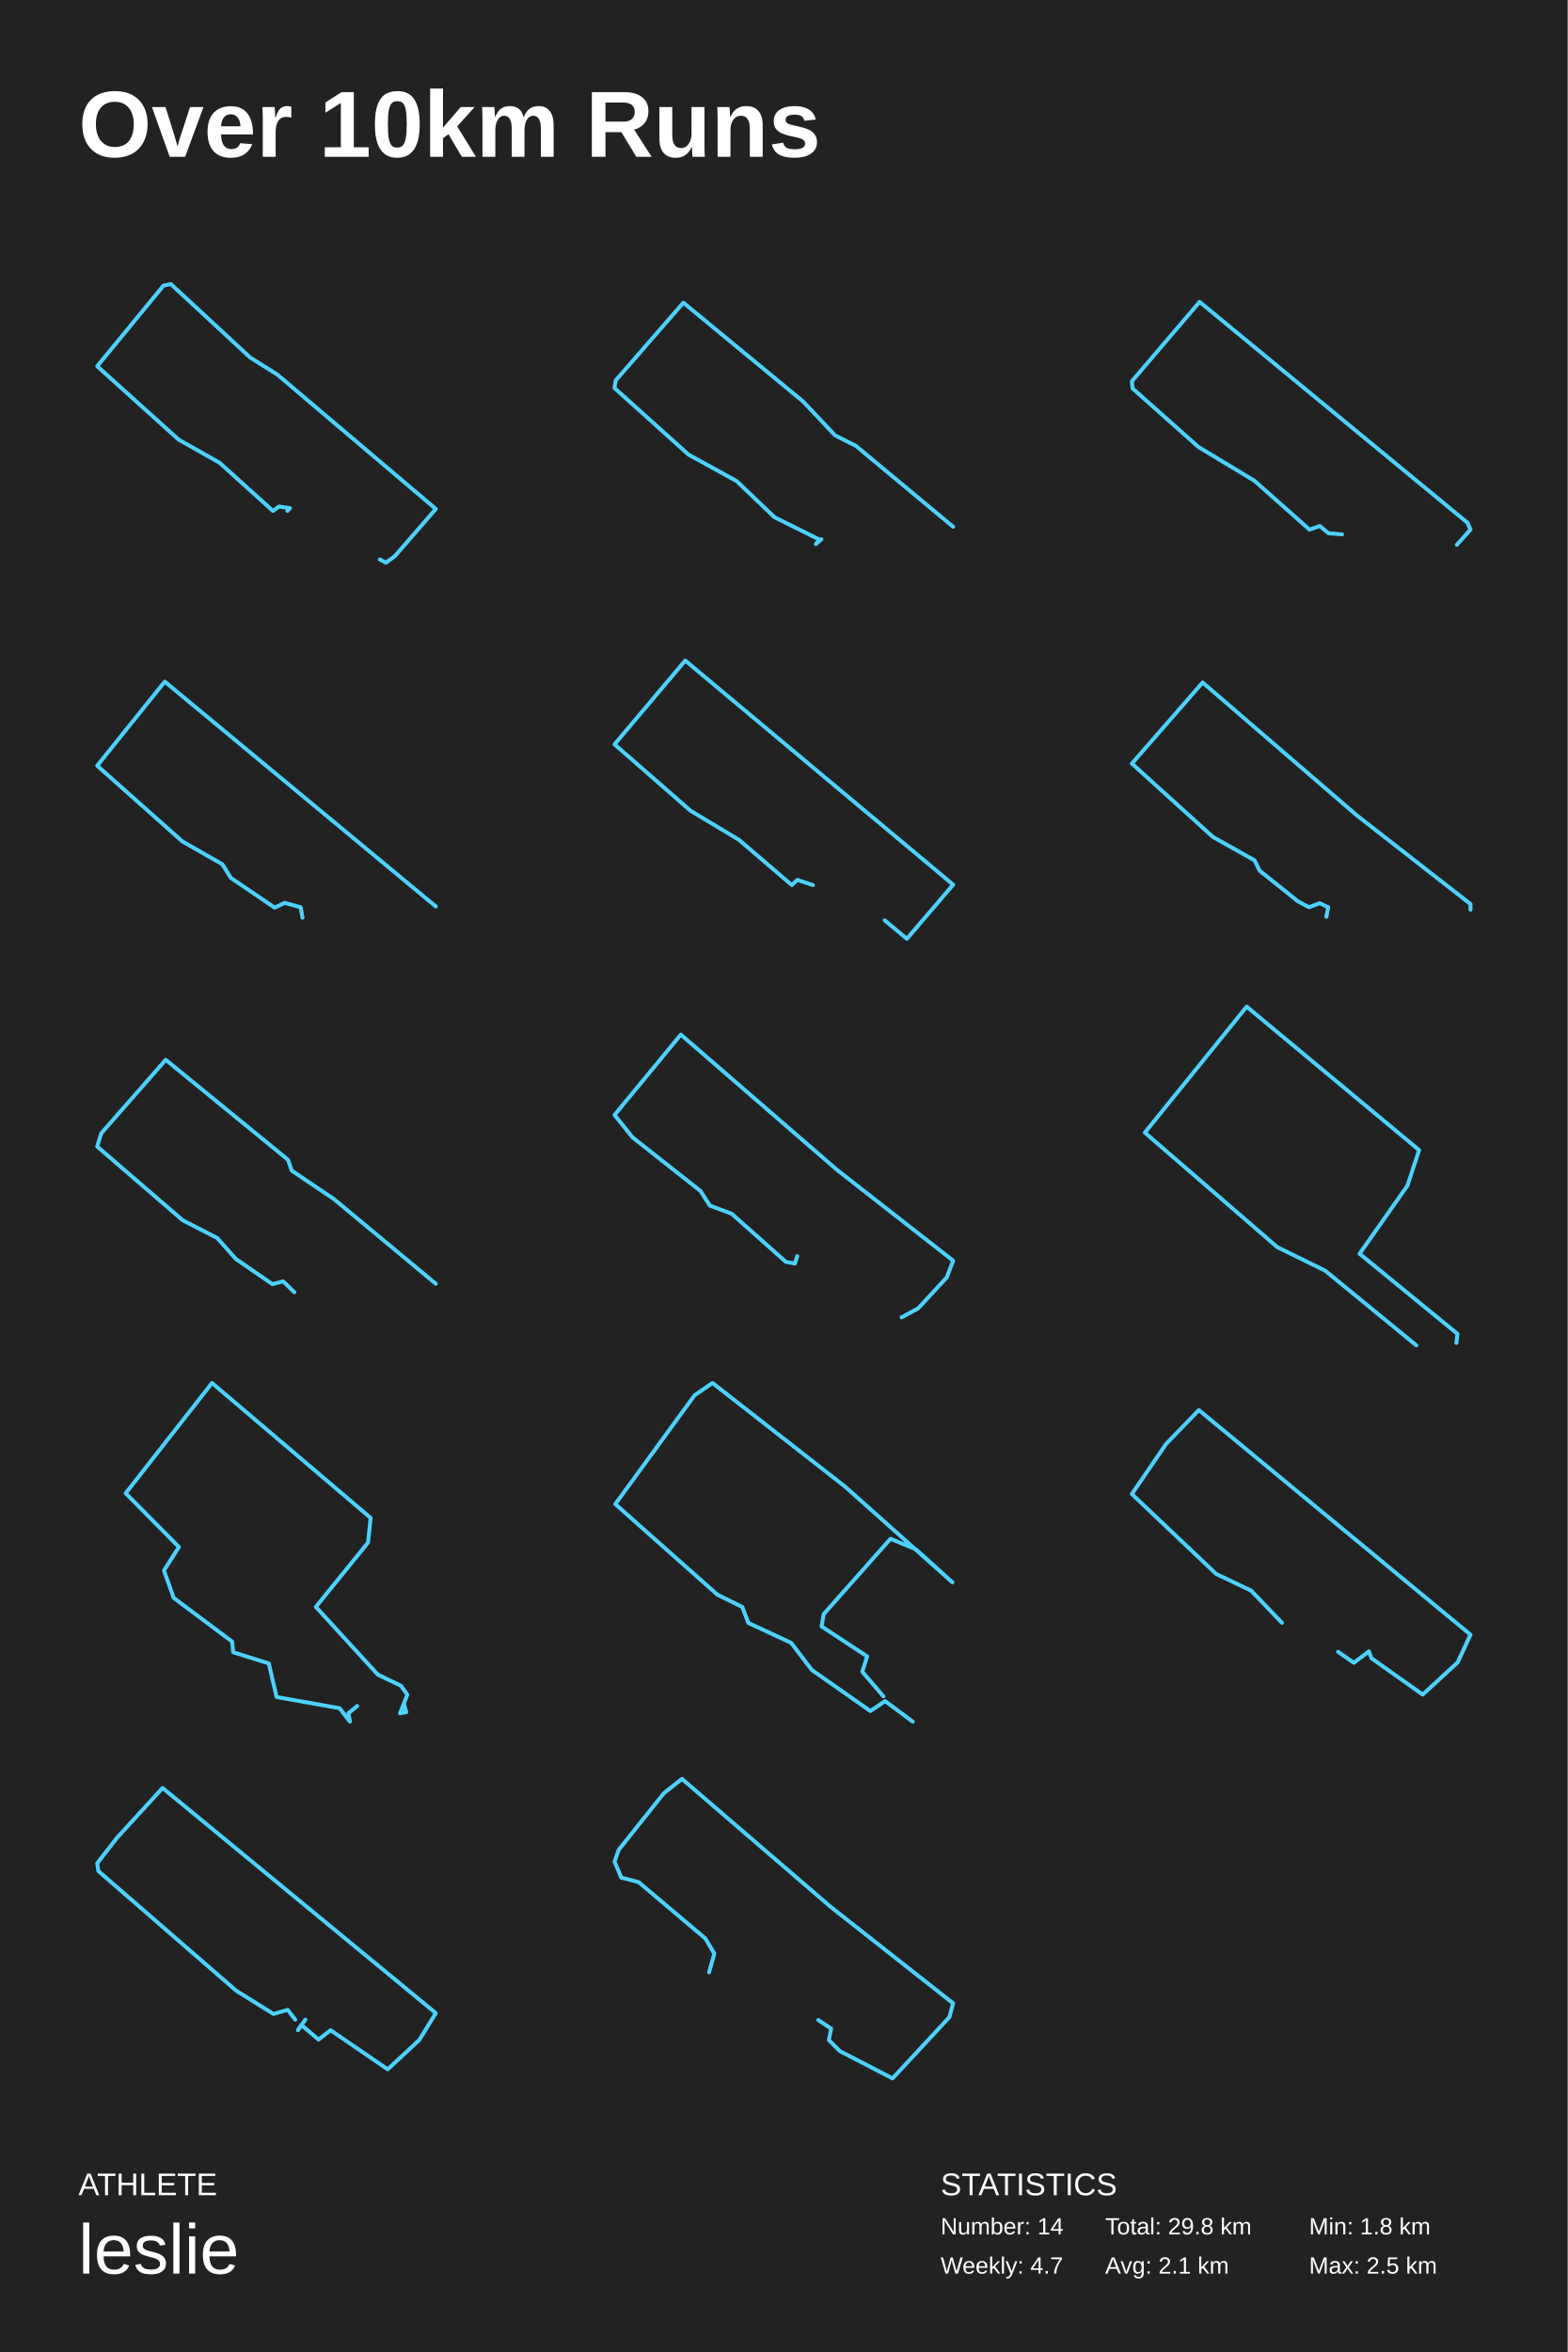
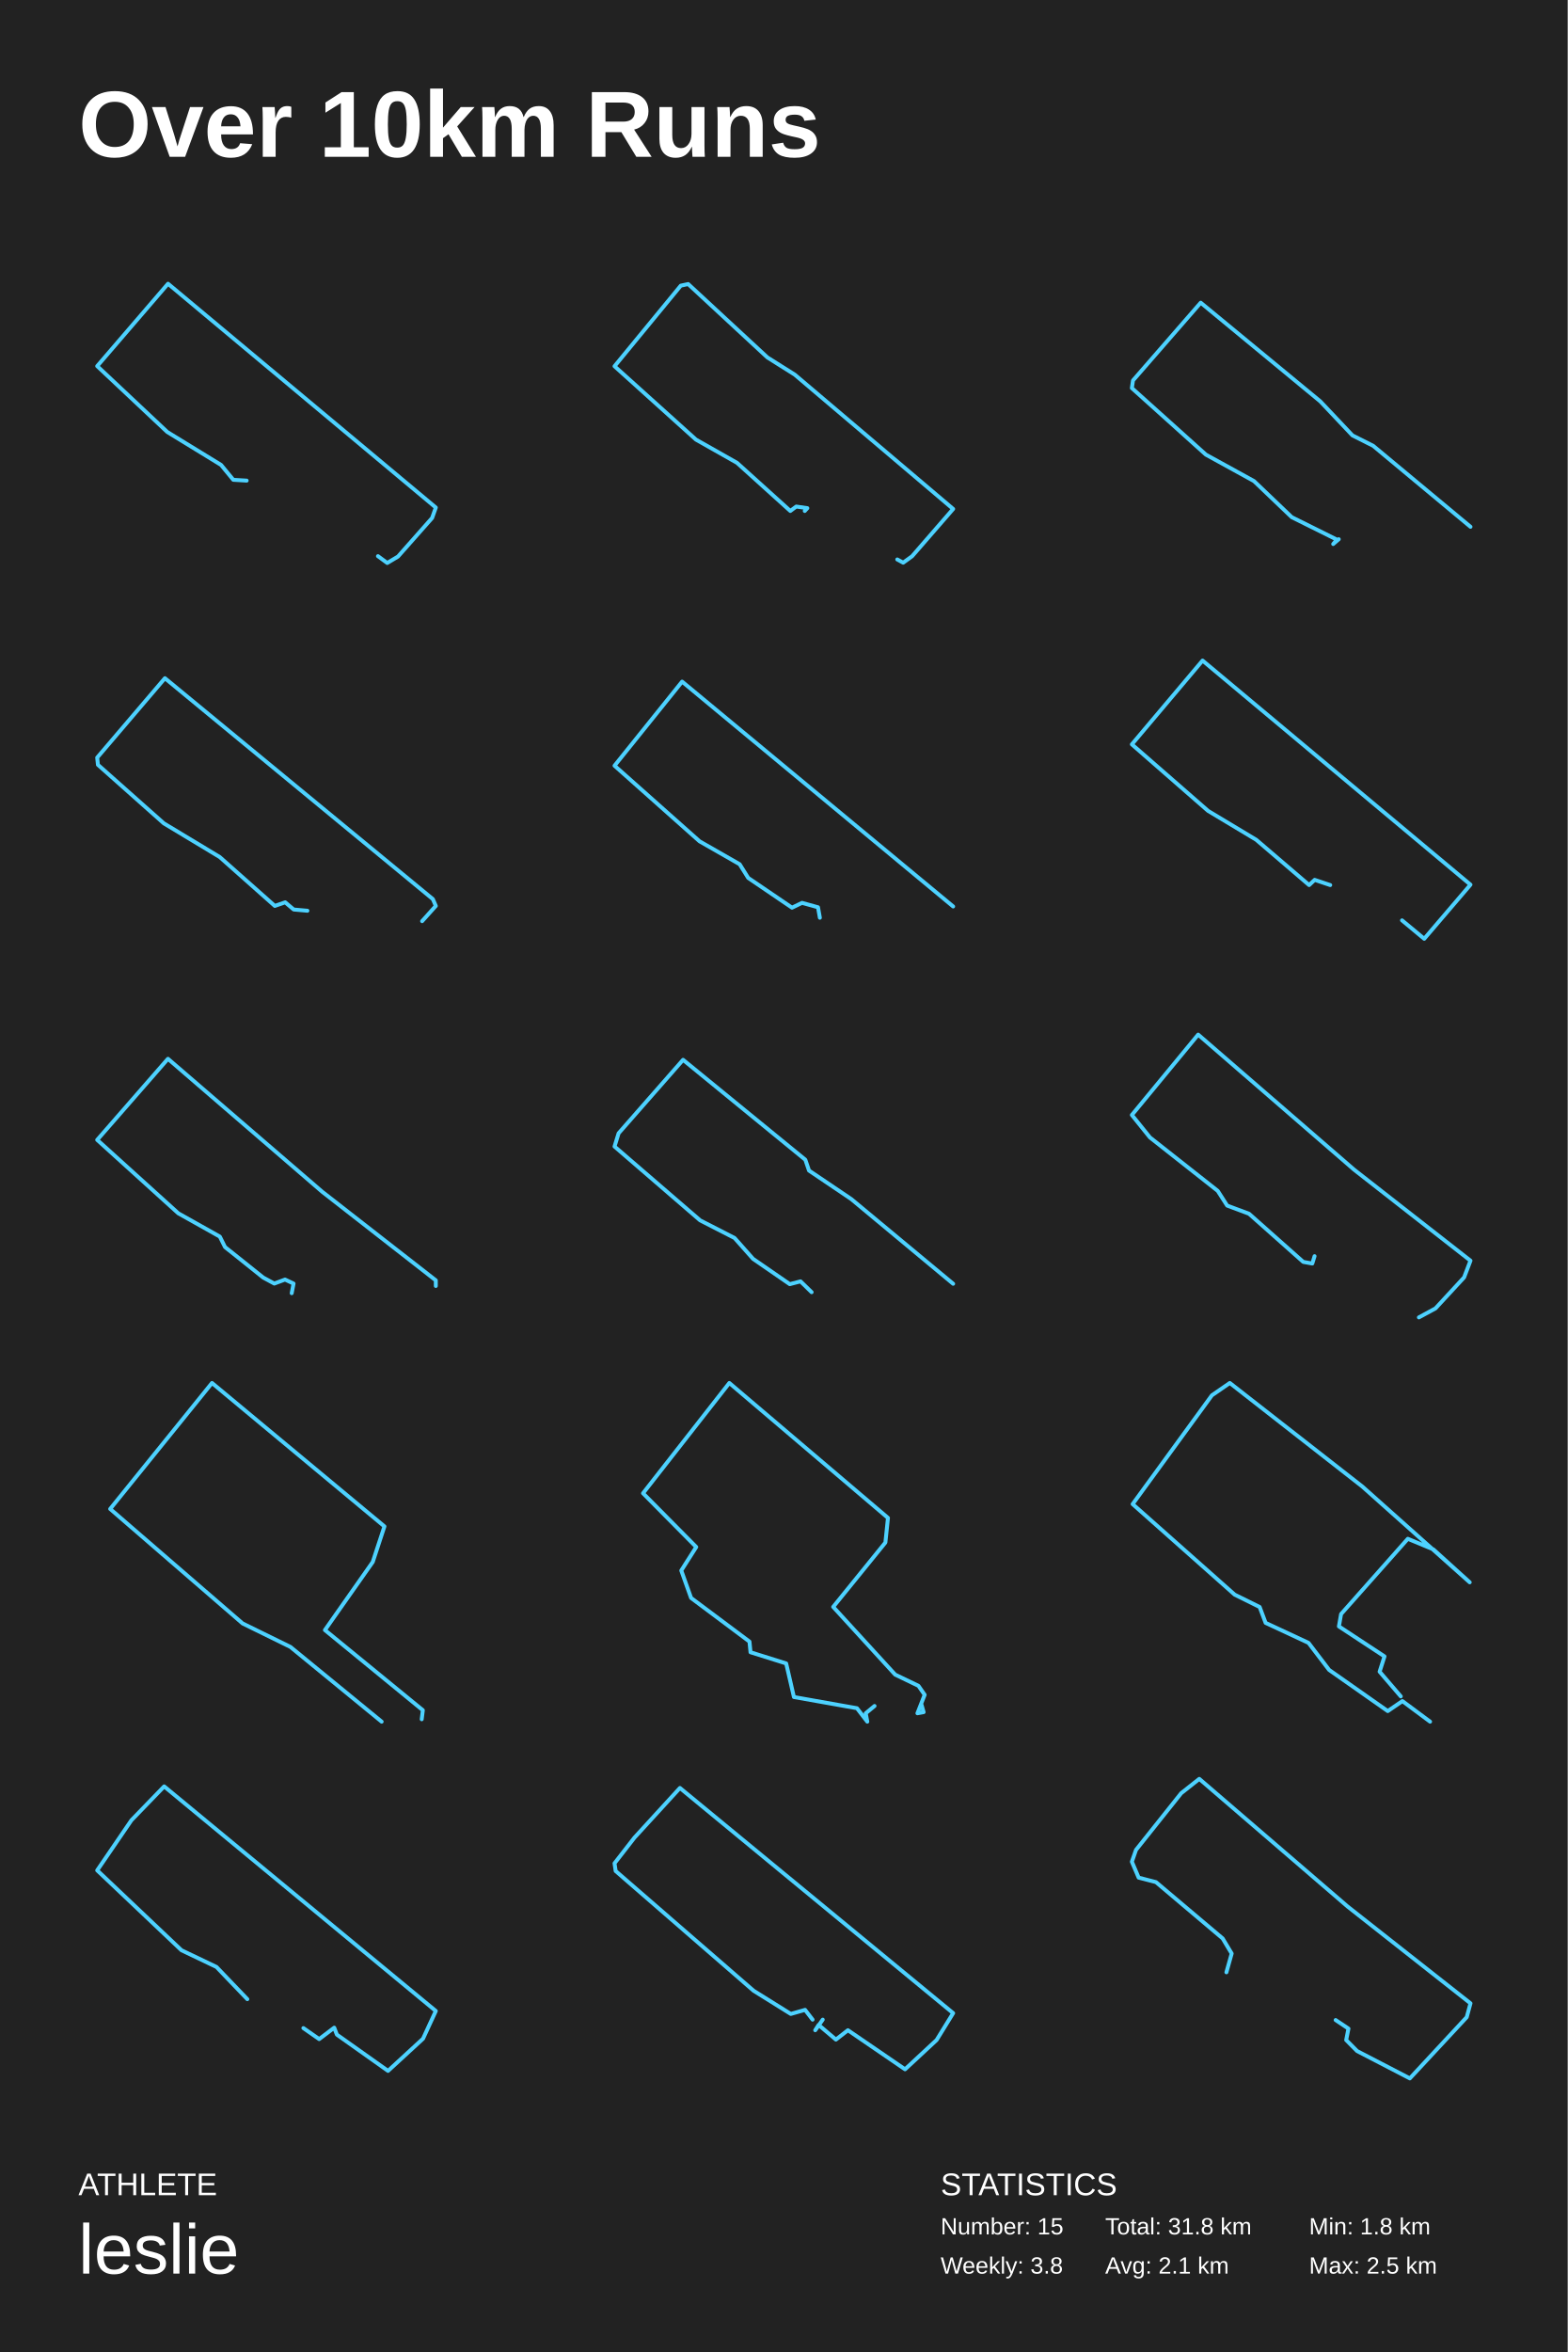
<svg xmlns="http://www.w3.org/2000/svg" baseProfile="full" height="300mm" version="1.1" viewBox="0,0,200,300" width="200mm">
  <defs />
  <rect fill="#222222" height="300" width="200" x="0" y="0" />
  <text fill="#FFFFFF" style="font-size:12px; font-family:Arial; font-weight:bold;" x="10" y="20">Over 10km Runs</text>
  <text fill="#FFFFFF" style="font-size:4px; font-family:Arial" x="10" y="280">ATHLETE</text>
  <text fill="#FFFFFF" style="font-size:9px; font-family:Arial" x="10" y="290">leslie</text>
  <text fill="#FFFFFF" style="font-size:4px; font-family:Arial" x="120" y="280">STATISTICS</text>
-   <text fill="#FFFFFF" style="font-size:3px; font-family:Arial" x="120" y="285">Number: 14</text>
-   <text fill="#FFFFFF" style="font-size:3px; font-family:Arial" x="120" y="290">Weekly: 4.7</text>
-   <text fill="#FFFFFF" style="font-size:3px; font-family:Arial" x="141" y="285">Total: 29.8 km</text>
+   <text fill="#FFFFFF" style="font-size:3px; font-family:Arial" x="120" y="285">Number: 15</text>
+   <text fill="#FFFFFF" style="font-size:3px; font-family:Arial" x="120" y="290">Weekly: 3.8</text>
+   <text fill="#FFFFFF" style="font-size:3px; font-family:Arial" x="141" y="285">Total: 31.8 km</text>
  <text fill="#FFFFFF" style="font-size:3px; font-family:Arial" x="141" y="290">Avg: 2.1 km</text>
  <text fill="#FFFFFF" style="font-size:3px; font-family:Arial" x="167" y="285">Min: 1.8 km</text>
  <text fill="#FFFFFF" style="font-size:3px; font-family:Arial" x="167" y="290">Max: 2.5 km</text>
-   <polyline fill="none" points="36.668,65.173 36.998,64.815 35.582,64.611 34.826,65.173 28.028,59.037 22.787,56.071 12.4,46.713 20.851,36.435 21.795,36.23 31.899,45.588 35.393,47.787 55.6,64.918 50.359,70.952 49.226,71.77 48.471,71.361" stroke="#4dd2ff" stroke-linecap="round" stroke-linejoin="round" stroke-width="0.5" />
-   <polyline fill="none" points="104.792,68.778 104.084,69.392 104.556,68.83 98.796,65.966 93.98,61.364 87.843,57.989 78.4,49.5 78.542,48.529 87.182,38.608 102.431,51.188 106.539,55.534 109.183,56.864 121.6,67.193" stroke="#4dd2ff" stroke-linecap="round" stroke-linejoin="round" stroke-width="0.5" />
-   <polyline fill="none" points="171.217,68.165 169.47,68.011 168.384,67.091 167.062,67.551 160.028,61.313 152.898,57.017 144.494,49.551 144.4,48.631 153.04,38.506 187.222,66.682 187.6,67.551 185.853,69.494" stroke="#4dd2ff" stroke-linecap="round" stroke-linejoin="round" stroke-width="0.5" />
-   <polyline fill="none" points="38.595,117.058 38.358,115.724 36.321,115.16 35.042,115.775 29.453,111.979 28.363,110.235 23.247,107.31 12.4,97.665 21.021,86.942 55.6,115.621" stroke="#4dd2ff" stroke-linecap="round" stroke-linejoin="round" stroke-width="0.5" />
-   <polyline fill="none" points="103.706,112.892 101.723,112.227 101.015,112.892 94.264,107.114 88.126,103.432 78.4,94.943 87.418,84.256 121.6,112.841 115.698,119.744 112.866,117.392" stroke="#4dd2ff" stroke-linecap="round" stroke-linejoin="round" stroke-width="0.5" />
-   <polyline fill="none" points="169.214,116.948 169.45,115.72 168.363,115.208 166.993,115.72 165.575,114.952 160.706,111.061 160.045,109.73 154.751,106.761 144.4,97.393 153.428,87.052 173.09,103.997 187.6,115.31 187.6,116.027" stroke="#4dd2ff" stroke-linecap="round" stroke-linejoin="round" stroke-width="0.5" />
-   <polyline fill="none" points="37.545,164.82 36.127,163.438 34.756,163.796 30.077,160.571 27.714,157.909 23.318,155.657 12.4,146.238 12.92,144.548 21.144,135.18 36.741,147.927 37.214,149.309 42.602,152.944 55.6,163.745" stroke="#4dd2ff" stroke-linecap="round" stroke-linejoin="round" stroke-width="0.5" />
-   <polyline fill="none" points="101.706,160.227 101.418,161.164 100.264,160.956 93.345,154.814 90.558,153.774 89.356,151.9 80.707,145.082 78.4,142.219 86.857,131.966 106.752,149.194 121.6,160.8 120.783,162.934 117.131,166.889 115.017,168.034" stroke="#4dd2ff" stroke-linecap="round" stroke-linejoin="round" stroke-width="0.5" />
-   <polyline fill="none" points="180.691,171.6 169.052,162.068 162.948,159.071 146.057,144.466 159.045,128.4 181.046,146.695 179.555,151.23 173.452,159.916 185.943,170.14 185.801,171.293" stroke="#4dd2ff" stroke-linecap="round" stroke-linejoin="round" stroke-width="0.5" />
-   <polyline fill="none" points="45.57,217.601 44.449,218.529 44.647,219.6 43.329,217.886 35.286,216.458 34.297,212.174 29.748,210.746 29.616,209.389 22.166,203.82 20.914,200.321 22.825,197.322 16.035,190.467 27.045,176.4 47.284,193.609 46.955,196.751 40.296,204.962 48.207,213.602 51.174,215.03 51.965,216.173 51.042,218.529 51.833,218.386 51.569,217.458" stroke="#4dd2ff" stroke-linecap="round" stroke-linejoin="round" stroke-width="0.5" />
-   <polyline fill="none" points="116.446,219.6 112.914,216.975 111.045,218.25 103.566,213 100.935,209.55 95.464,207 94.703,204.975 91.517,203.4 78.499,191.85 88.609,177.975 90.894,176.4 107.79,189.6 121.501,201.825 116.861,197.625 113.607,196.275 105.09,205.875 104.813,207.45 110.629,211.275 110.006,213.225 112.707,216.375" stroke="#4dd2ff" stroke-linecap="round" stroke-linejoin="round" stroke-width="0.5" />
-   <polyline fill="none" points="163.552,206.994 159.616,202.887 155.152,200.756 144.4,190.566 148.768,184.171 152.944,179.856 187.6,208.502 185.968,212.037 181.504,216.144 174.976,211.517 174.64,210.633 172.72,212.089 170.704,210.685" stroke="#4dd2ff" stroke-linecap="round" stroke-linejoin="round" stroke-width="0.5" />
-   <polyline fill="none" points="37.668,257.607 36.709,256.36 34.887,256.88 30.14,253.92 12.544,238.652 12.4,237.665 14.941,234.394 20.743,228.058 55.6,256.776 53.49,260.203 49.463,263.942 42.175,258.957 40.641,260.151 38.435,258.282 38.004,258.957 38.962,257.607" stroke="#4dd2ff" stroke-linecap="round" stroke-linejoin="round" stroke-width="0.5" />
-   <polyline fill="none" points="90.461,251.569 91.134,249.175 89.981,247.249 81.475,240.067 79.265,239.494 78.4,237.465 78.929,235.955 84.695,228.721 87.002,226.899 105.935,243.19 121.6,255.525 121.119,257.294 113.863,265.101 107.136,261.614 105.742,260.209 106.031,258.751 104.397,257.659" stroke="#4dd2ff" stroke-linecap="round" stroke-linejoin="round" stroke-width="0.5" />
+   <polyline fill="none" points="31.469,61.303 29.765,61.201 28.204,59.304 21.343,55.102 12.4,46.697 21.437,36.191 55.6,64.737 55.127,66.069 50.774,70.989 49.402,71.809 48.219,70.938" stroke="#4dd2ff" stroke-linecap="round" stroke-linejoin="round" stroke-width="0.5" />
+   <polyline fill="none" points="102.668,65.173 102.998,64.815 101.582,64.611 100.826,65.173 94.028,59.037 88.787,56.071 78.4,46.713 86.851,36.435 87.795,36.23 97.899,45.588 101.393,47.787 121.6,64.918 116.359,70.952 115.226,71.77 114.471,71.361" stroke="#4dd2ff" stroke-linecap="round" stroke-linejoin="round" stroke-width="0.5" />
+   <polyline fill="none" points="170.792,68.778 170.084,69.392 170.556,68.83 164.796,65.966 159.98,61.364 153.843,57.989 144.4,49.5 144.542,48.529 153.182,38.608 168.431,51.188 172.539,55.534 175.183,56.864 187.6,67.193" stroke="#4dd2ff" stroke-linecap="round" stroke-linejoin="round" stroke-width="0.5" />
+   <polyline fill="none" points="39.217,116.165 37.47,116.011 36.384,115.091 35.062,115.551 28.028,109.313 20.898,105.017 12.494,97.551 12.4,96.631 21.04,86.506 55.222,114.682 55.6,115.551 53.853,117.494" stroke="#4dd2ff" stroke-linecap="round" stroke-linejoin="round" stroke-width="0.5" />
+   <polyline fill="none" points="104.595,117.058 104.358,115.724 102.321,115.16 101.042,115.775 95.453,111.979 94.363,110.235 89.247,107.31 78.4,97.665 87.021,86.942 121.6,115.621" stroke="#4dd2ff" stroke-linecap="round" stroke-linejoin="round" stroke-width="0.5" />
+   <polyline fill="none" points="169.706,112.892 167.723,112.227 167.015,112.892 160.264,107.114 154.126,103.432 144.4,94.943 153.418,84.256 187.6,112.841 181.698,119.744 178.866,117.392" stroke="#4dd2ff" stroke-linecap="round" stroke-linejoin="round" stroke-width="0.5" />
+   <polyline fill="none" points="37.214,164.948 37.45,163.72 36.363,163.208 34.993,163.72 33.575,162.952 28.706,159.061 28.045,157.73 22.751,154.761 12.4,145.393 21.428,135.052 41.09,151.997 55.6,163.31 55.6,164.027" stroke="#4dd2ff" stroke-linecap="round" stroke-linejoin="round" stroke-width="0.5" />
+   <polyline fill="none" points="103.545,164.82 102.127,163.438 100.756,163.796 96.077,160.571 93.714,157.909 89.318,155.657 78.4,146.238 78.92,144.548 87.144,135.18 102.741,147.927 103.214,149.309 108.602,152.944 121.6,163.745" stroke="#4dd2ff" stroke-linecap="round" stroke-linejoin="round" stroke-width="0.5" />
+   <polyline fill="none" points="167.706,160.227 167.418,161.164 166.264,160.956 159.345,154.814 156.558,153.774 155.356,151.9 146.707,145.082 144.4,142.219 152.857,131.966 172.752,149.194 187.6,160.8 186.783,162.934 183.131,166.889 181.017,168.034" stroke="#4dd2ff" stroke-linecap="round" stroke-linejoin="round" stroke-width="0.5" />
+   <polyline fill="none" points="48.691,219.6 37.052,210.068 30.948,207.071 14.057,192.466 27.045,176.4 49.046,194.695 47.555,199.23 41.452,207.916 53.943,218.14 53.801,219.293" stroke="#4dd2ff" stroke-linecap="round" stroke-linejoin="round" stroke-width="0.5" />
+   <polyline fill="none" points="111.57,217.601 110.449,218.529 110.647,219.6 109.329,217.886 101.286,216.458 100.297,212.174 95.748,210.746 95.616,209.389 88.166,203.82 86.914,200.321 88.825,197.322 82.035,190.467 93.045,176.4 113.284,193.609 112.955,196.751 106.296,204.962 114.207,213.602 117.174,215.03 117.965,216.173 117.042,218.529 117.833,218.386 117.569,217.458" stroke="#4dd2ff" stroke-linecap="round" stroke-linejoin="round" stroke-width="0.5" />
+   <polyline fill="none" points="182.446,219.6 178.914,216.975 177.045,218.25 169.566,213 166.935,209.55 161.464,207 160.703,204.975 157.517,203.4 144.499,191.85 154.609,177.975 156.894,176.4 173.79,189.6 187.501,201.825 182.861,197.625 179.607,196.275 171.09,205.875 170.813,207.45 176.629,211.275 176.006,213.225 178.707,216.375" stroke="#4dd2ff" stroke-linecap="round" stroke-linejoin="round" stroke-width="0.5" />
+   <polyline fill="none" points="31.552,254.994 27.616,250.887 23.152,248.756 12.4,238.566 16.768,232.171 20.944,227.856 55.6,256.502 53.968,260.037 49.504,264.144 42.976,259.517 42.64,258.633 40.72,260.089 38.704,258.685" stroke="#4dd2ff" stroke-linecap="round" stroke-linejoin="round" stroke-width="0.5" />
+   <polyline fill="none" points="103.668,257.607 102.709,256.36 100.887,256.88 96.14,253.92 78.544,238.652 78.4,237.665 80.941,234.394 86.743,228.058 121.6,256.776 119.49,260.203 115.463,263.942 108.175,258.957 106.641,260.151 104.435,258.282 104.004,258.957 104.962,257.607" stroke="#4dd2ff" stroke-linecap="round" stroke-linejoin="round" stroke-width="0.5" />
+   <polyline fill="none" points="156.461,251.569 157.134,249.175 155.981,247.249 147.475,240.067 145.265,239.494 144.4,237.465 144.929,235.955 150.695,228.721 153.002,226.899 171.935,243.19 187.6,255.525 187.119,257.294 179.863,265.101 173.136,261.614 171.742,260.209 172.031,258.751 170.397,257.659" stroke="#4dd2ff" stroke-linecap="round" stroke-linejoin="round" stroke-width="0.5" />
</svg>
